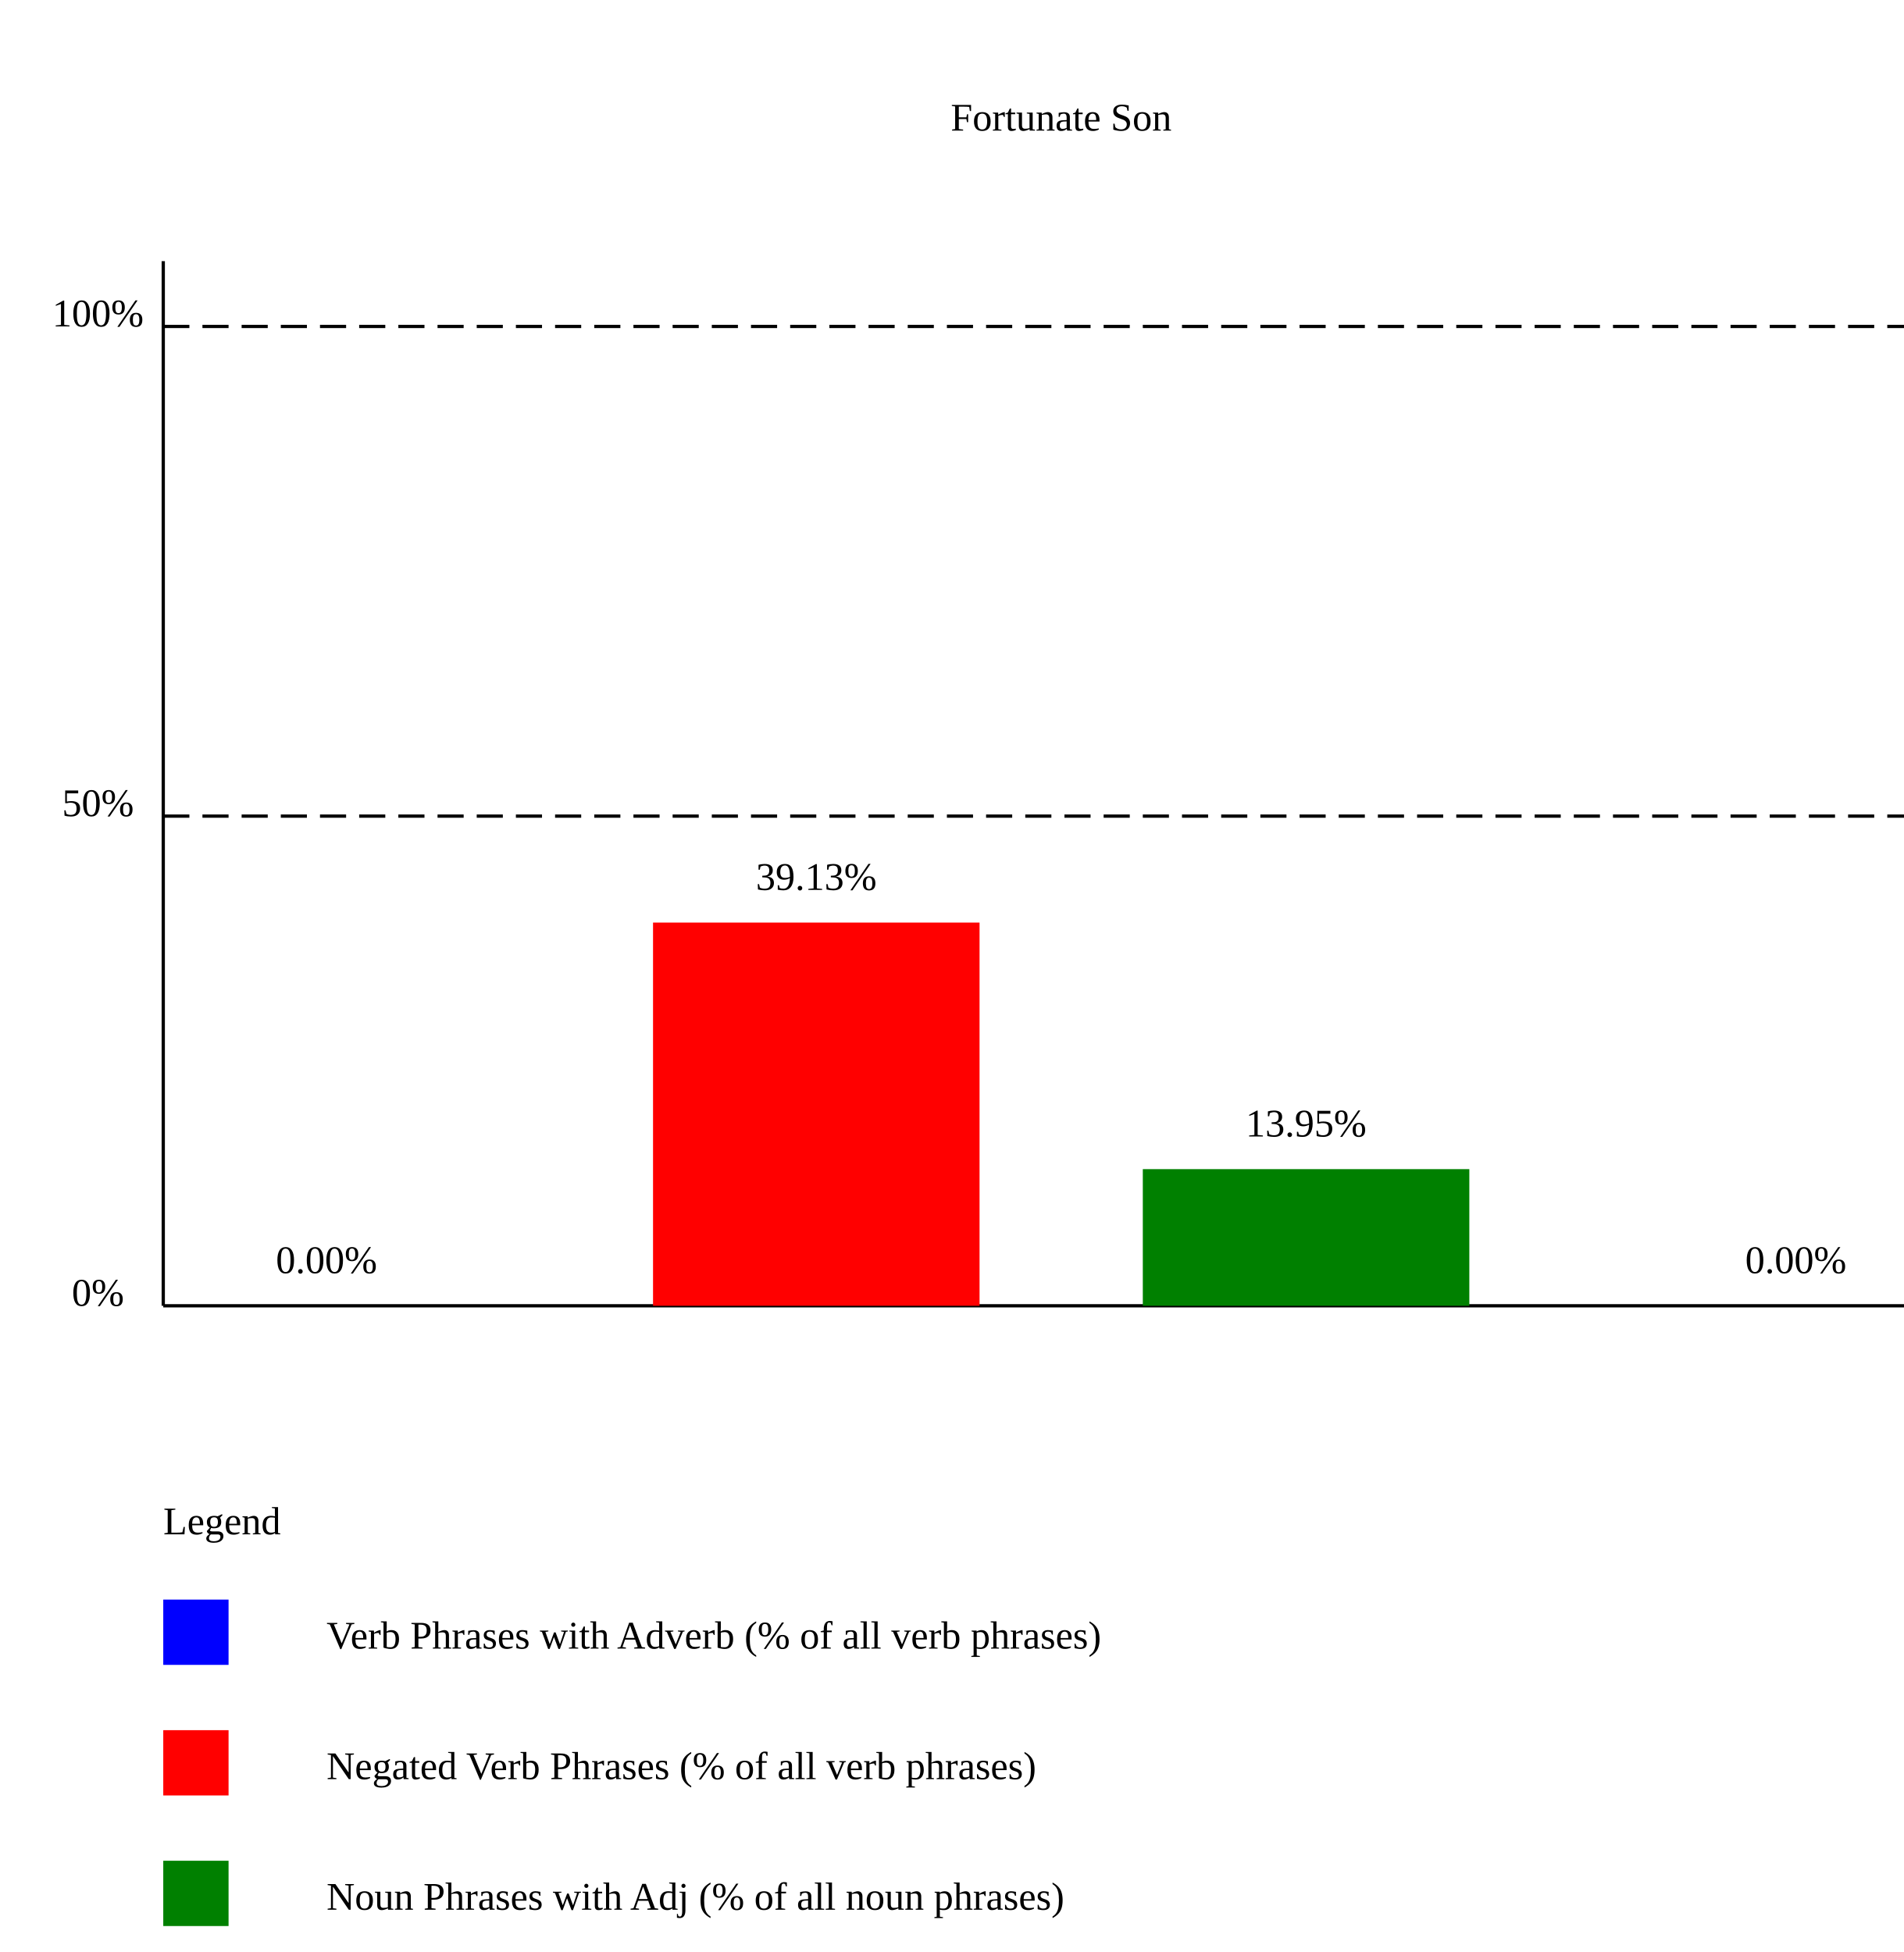
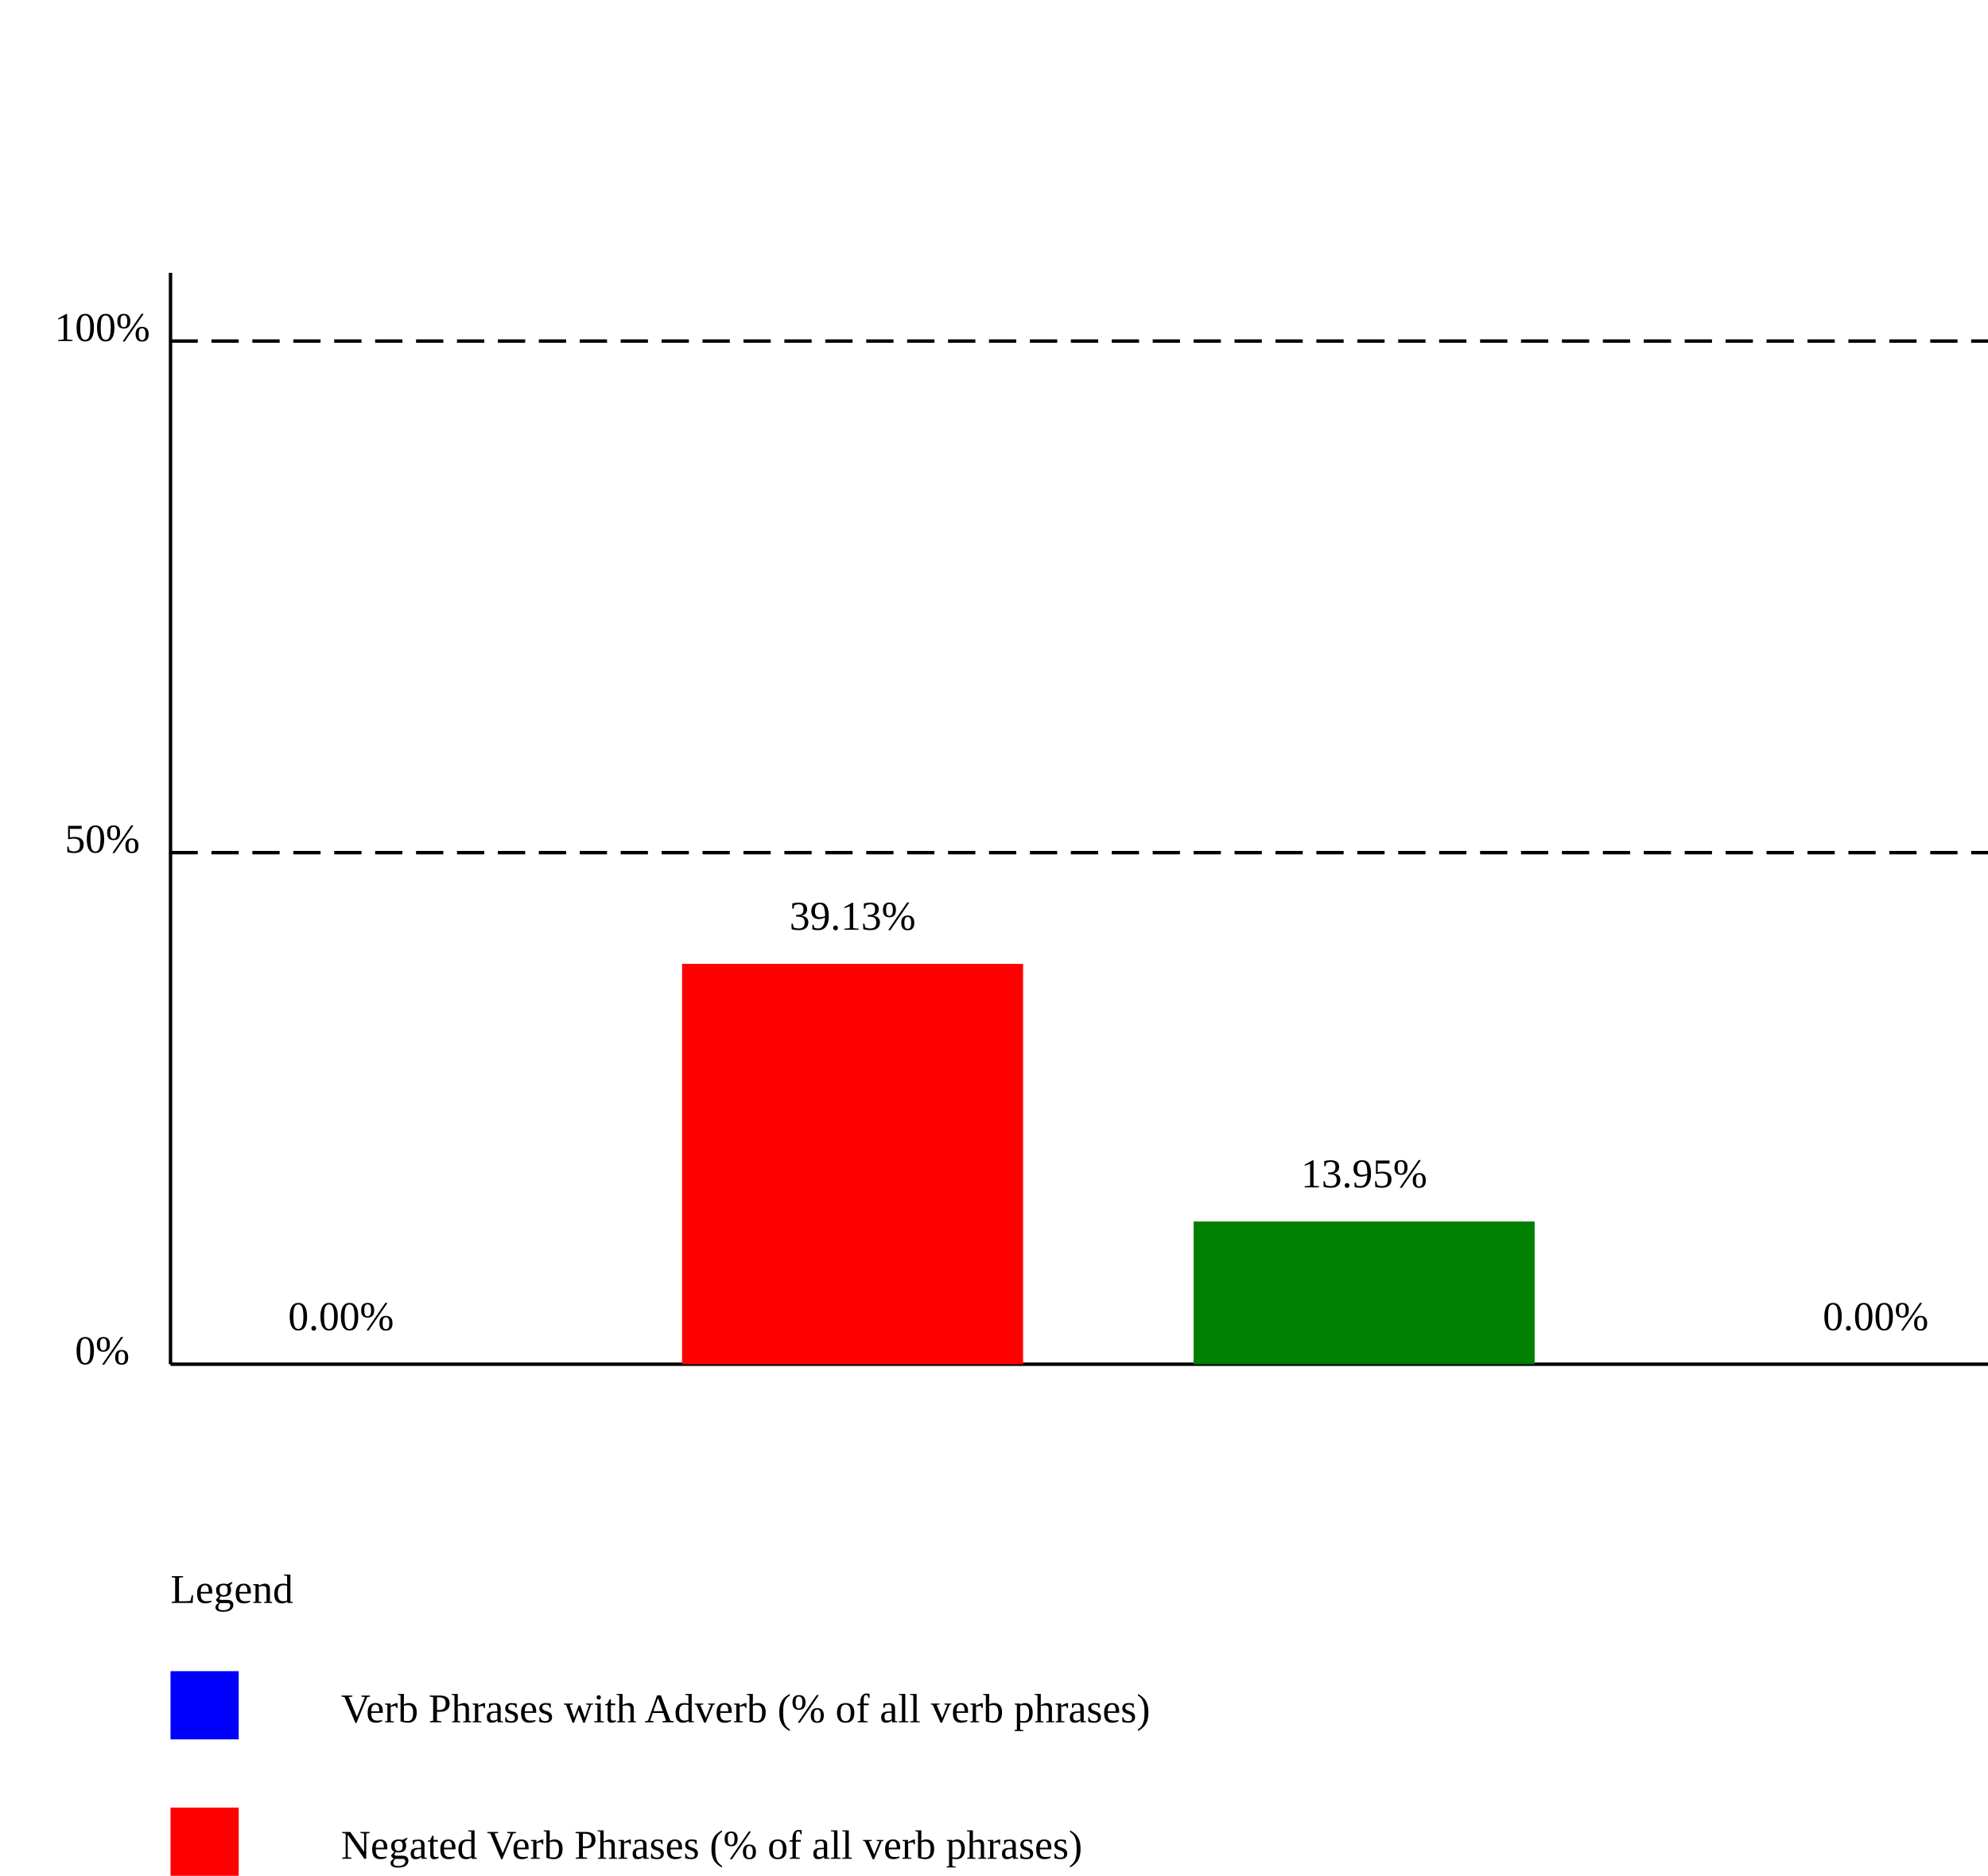
<svg xmlns="http://www.w3.org/2000/svg" width="100%" height="100%">
-   <text x="325" y="40" text-anchor="middle">Fortunate Son</text>
  <line x1="50" y1="400" x2="600" y2="400" style="stroke:rgb(0,0,0);stroke-width:1" />
  <line x1="50" y1="400" x2="50" y2="80" style="stroke:rgb(0,0,0);stroke-width:1" />
  <text x="30" y="400" text-anchor="middle">0%</text>
  <text x="30" y="250" text-anchor="middle">50%</text>
  <text x="30" y="100" text-anchor="middle">100%</text>
  <line x1="50" y1="250" x2="600" y2="250" style="stroke:rgb(0,0,0);stroke-width:1" stroke-dasharray="8 4" />
  <line x1="50" y1="100" x2="600" y2="100" style="stroke:rgb(0,0,0);stroke-width:1" stroke-dasharray="8 4" />
  <rect x="50" y="400" width="100" height="0" style="fill:blue" />
  <rect x="200" y="282.609" width="100" height="117.391" style="fill:red" />
  <rect x="350" y="358.14" width="100" height="41.86" style="fill:green" />
  <rect x="500" y="400" width="100" height="0" style="fill:black" />
  <text x="100" y="390" text-anchor="middle">0.00%</text>
  <text x="250" y="272.609" text-anchor="middle">39.13%</text>
  <text x="400" y="348.14" text-anchor="middle">13.95%</text>
  <text x="550" y="390" text-anchor="middle">0.00%</text>
  <text x="50" y="470" text-anchor="left">Legend</text>
  <rect x="50" y="490" width="20" height="20" style="fill:blue" />
  <text x="100" y="505" text-anchor="left">Verb Phrases with Adverb (% of all verb phrases)</text>
  <rect x="50" y="530" width="20" height="20" style="fill:red" />
  <text x="100" y="545" text-anchor="left">Negated Verb Phrases (% of all verb phrases)</text>
  <rect x="50" y="570" width="20" height="20" style="fill:green" />
  <text x="100" y="585" text-anchor="left">Noun Phrases with Adj (% of all noun phrases)</text>
  <rect x="50" y="610" width="20" height="20" style="fill:black" />
  <text x="100" y="625" text-anchor="left">Negated Noun Phrases (% of all noun phrases)</text>
</svg>
